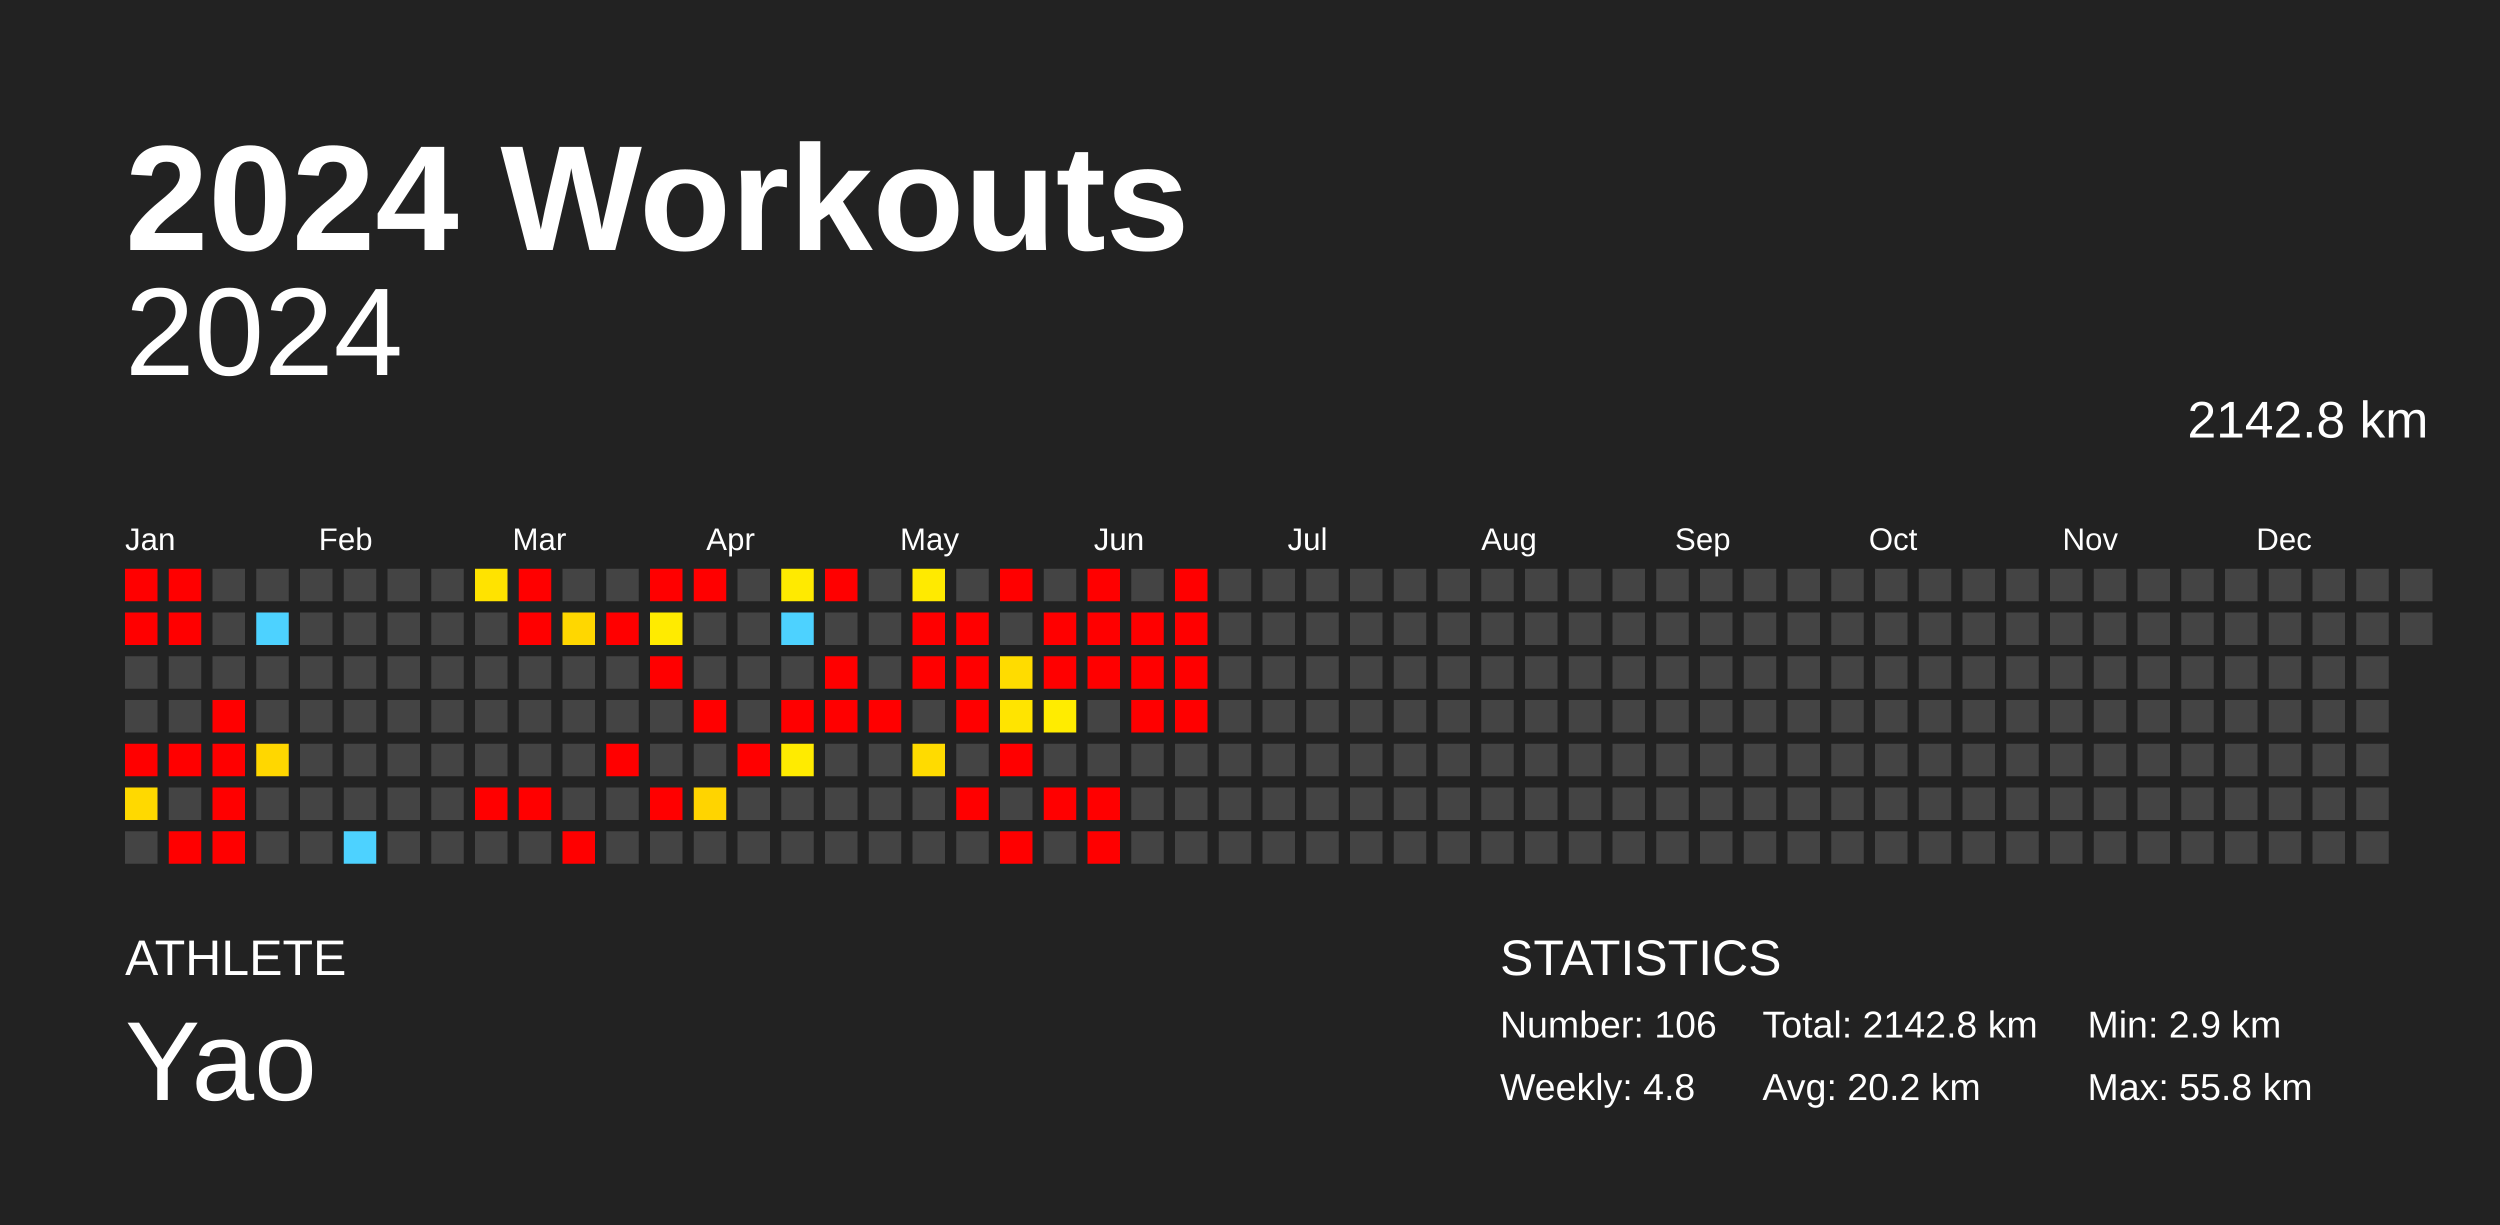
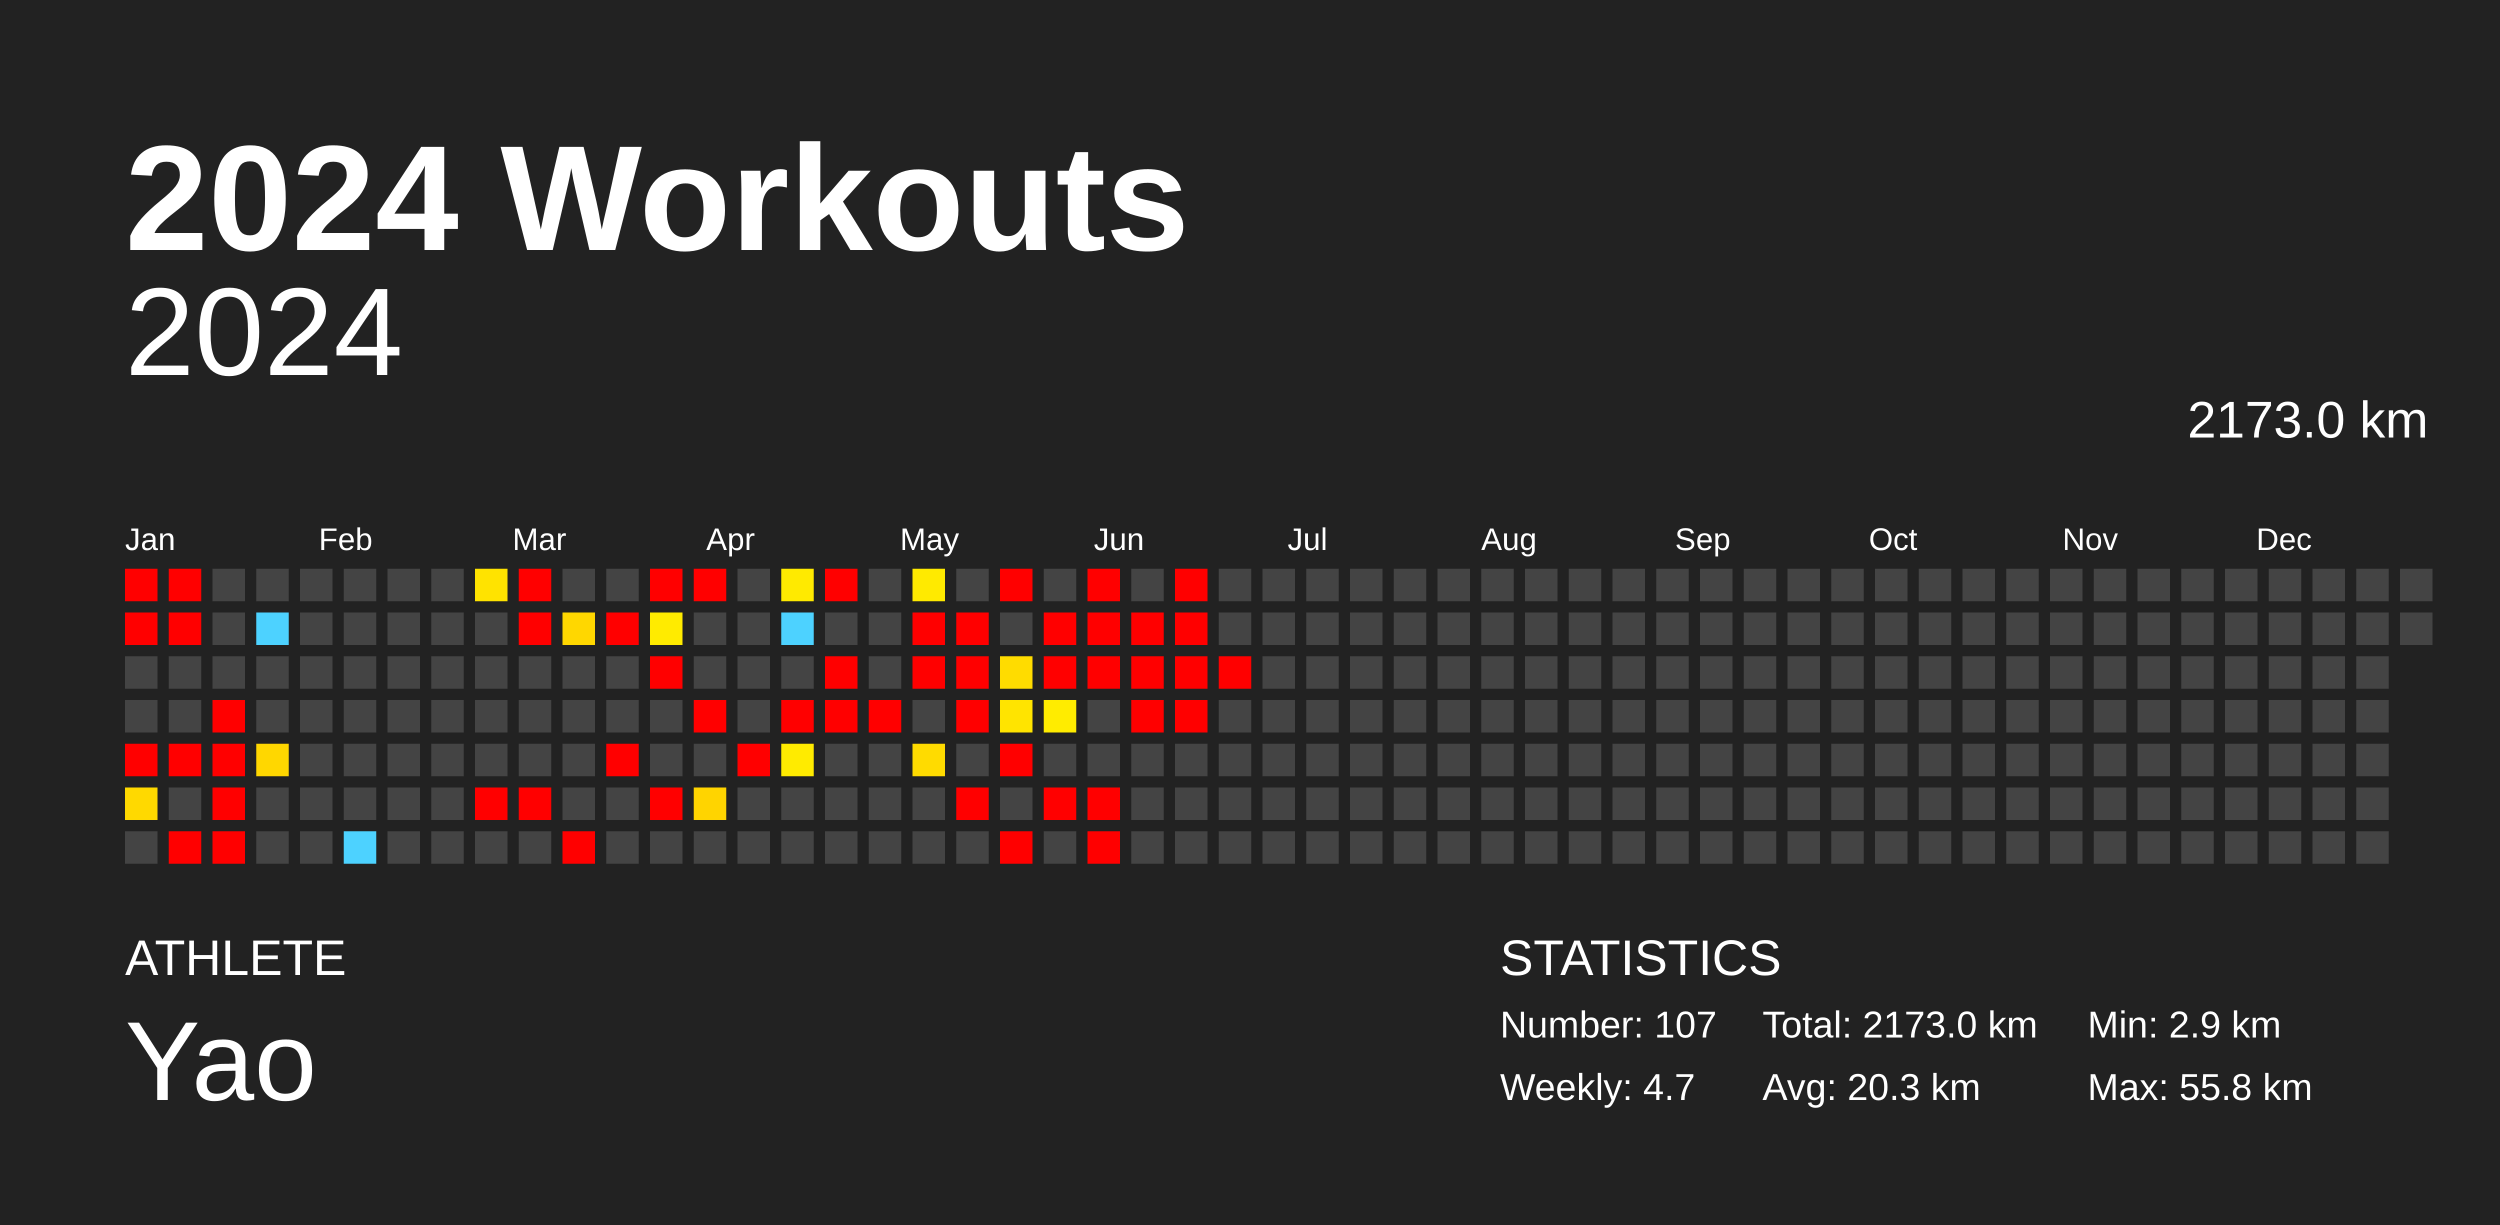
<svg xmlns="http://www.w3.org/2000/svg" baseProfile="full" height="98mm" version="1.1" viewBox="0,0,200,98" width="200mm">
  <defs />
  <rect fill="#222222" height="98" width="200" x="0" y="0" />
  <text fill="#FFFFFF" style="font-size:12px; font-family:Arial; font-weight:bold;" x="10" y="20">2024 Workouts</text>
  <text fill="#FFFFFF" style="font-size:4px; font-family:Arial" x="10" y="78">ATHLETE</text>
  <text fill="#FFFFFF" style="font-size:9px; font-family:Arial" x="10" y="88">Yao</text>
  <text fill="#FFFFFF" style="font-size:4px; font-family:Arial" x="120" y="78">STATISTICS</text>
-   <text fill="#FFFFFF" style="font-size:3px; font-family:Arial" x="120" y="83">Number: 106</text>
-   <text fill="#FFFFFF" style="font-size:3px; font-family:Arial" x="120" y="88">Weekly: 4.8</text>
-   <text fill="#FFFFFF" style="font-size:3px; font-family:Arial" x="141" y="83">Total: 2142.8 km</text>
-   <text fill="#FFFFFF" style="font-size:3px; font-family:Arial" x="141" y="88">Avg: 20.2 km</text>
+   <text fill="#FFFFFF" style="font-size:3px; font-family:Arial" x="120" y="83">Number: 107</text>
+   <text fill="#FFFFFF" style="font-size:3px; font-family:Arial" x="120" y="88">Weekly: 4.7</text>
+   <text fill="#FFFFFF" style="font-size:3px; font-family:Arial" x="141" y="83">Total: 2173.0 km</text>
+   <text fill="#FFFFFF" style="font-size:3px; font-family:Arial" x="141" y="88">Avg: 20.3 km</text>
  <text fill="#FFFFFF" style="font-size:3px; font-family:Arial" x="167" y="83">Min: 2.9 km</text>
  <text fill="#FFFFFF" style="font-size:3px; font-family:Arial" x="167" y="88">Max: 55.8 km</text>
  <text alignment-baseline="hanging" fill="#FFFFFF" style="font-size:10.0px; font-family:Arial;" x="10" y="30">2024</text>
-   <text alignment-baseline="hanging" fill="#FFFFFF" style="font-size:4.125px; font-family:Arial;" x="175" y="35">2142.8 km</text>
+   <text alignment-baseline="hanging" fill="#FFFFFF" style="font-size:4.125px; font-family:Arial;" x="175" y="35">2173.0 km</text>
  <text fill="#FFFFFF" style="font-size:2.5px; font-family:Arial" x="10.0" y="44">Jan</text>
  <text fill="#FFFFFF" style="font-size:2.5px; font-family:Arial" x="25.5" y="44">Feb</text>
  <text fill="#FFFFFF" style="font-size:2.5px; font-family:Arial" x="41.0" y="44">Mar</text>
  <text fill="#FFFFFF" style="font-size:2.5px; font-family:Arial" x="56.5" y="44">Apr</text>
  <text fill="#FFFFFF" style="font-size:2.5px; font-family:Arial" x="72.0" y="44">May</text>
  <text fill="#FFFFFF" style="font-size:2.5px; font-family:Arial" x="87.5" y="44">Jun</text>
  <text fill="#FFFFFF" style="font-size:2.5px; font-family:Arial" x="103.0" y="44">Jul</text>
  <text fill="#FFFFFF" style="font-size:2.5px; font-family:Arial" x="118.5" y="44">Aug</text>
  <text fill="#FFFFFF" style="font-size:2.5px; font-family:Arial" x="134.0" y="44">Sep</text>
  <text fill="#FFFFFF" style="font-size:2.5px; font-family:Arial" x="149.5" y="44">Oct</text>
  <text fill="#FFFFFF" style="font-size:2.5px; font-family:Arial" x="165.0" y="44">Nov</text>
  <text fill="#FFFFFF" style="font-size:2.5px; font-family:Arial" x="180.5" y="44">Dec</text>
  <rect fill="red" height="2.6" width="2.6" x="10.0" y="45.5" />
  <rect fill="red" height="2.6" width="2.6" x="10.0" y="49.0" />
  <rect fill="#444444" height="2.6" width="2.6" x="10.0" y="52.5" />
  <rect fill="#444444" height="2.6" width="2.6" x="10.0" y="56.0" />
  <rect fill="red" height="2.6" width="2.6" x="10.0" y="59.5" />
  <rect fill="#ffd900" height="2.6" width="2.6" x="10.0" y="63.0" />
  <rect fill="#444444" height="2.6" width="2.6" x="10.0" y="66.5" />
  <rect fill="red" height="2.6" width="2.6" x="13.5" y="45.5" />
  <rect fill="red" height="2.6" width="2.6" x="13.5" y="49.0" />
  <rect fill="#444444" height="2.6" width="2.6" x="13.5" y="52.5" />
  <rect fill="#444444" height="2.6" width="2.6" x="13.5" y="56.0" />
  <rect fill="red" height="2.6" width="2.6" x="13.5" y="59.5" />
  <rect fill="#444444" height="2.6" width="2.6" x="13.5" y="63.0" />
  <rect fill="red" height="2.6" width="2.6" x="13.5" y="66.5" />
  <rect fill="#444444" height="2.6" width="2.6" x="17.0" y="45.5" />
  <rect fill="#444444" height="2.6" width="2.6" x="17.0" y="49.0" />
  <rect fill="#444444" height="2.6" width="2.6" x="17.0" y="52.5" />
  <rect fill="red" height="2.6" width="2.6" x="17.0" y="56.0" />
  <rect fill="red" height="2.6" width="2.6" x="17.0" y="59.5" />
  <rect fill="red" height="2.6" width="2.6" x="17.0" y="63.0" />
  <rect fill="red" height="2.6" width="2.6" x="17.0" y="66.5" />
  <rect fill="#444444" height="2.6" width="2.6" x="20.5" y="45.5" />
  <rect fill="#4dd2ff" height="2.6" width="2.6" x="20.5" y="49.0" />
  <rect fill="#444444" height="2.6" width="2.6" x="20.5" y="52.5" />
  <rect fill="#444444" height="2.6" width="2.6" x="20.5" y="56.0" />
  <rect fill="#ffd700" height="2.6" width="2.6" x="20.5" y="59.5" />
  <rect fill="#444444" height="2.6" width="2.6" x="20.5" y="63.0" />
  <rect fill="#444444" height="2.6" width="2.6" x="20.5" y="66.5" />
  <rect fill="#444444" height="2.6" width="2.6" x="24.0" y="45.5" />
  <rect fill="#444444" height="2.6" width="2.6" x="24.0" y="49.0" />
  <rect fill="#444444" height="2.6" width="2.6" x="24.0" y="52.5" />
  <rect fill="#444444" height="2.6" width="2.6" x="24.0" y="56.0" />
  <rect fill="#444444" height="2.6" width="2.6" x="24.0" y="59.5" />
  <rect fill="#444444" height="2.6" width="2.6" x="24.0" y="63.0" />
  <rect fill="#444444" height="2.6" width="2.6" x="24.0" y="66.5" />
  <rect fill="#444444" height="2.6" width="2.6" x="27.5" y="45.5" />
  <rect fill="#444444" height="2.6" width="2.6" x="27.5" y="49.0" />
  <rect fill="#444444" height="2.6" width="2.6" x="27.5" y="52.5" />
  <rect fill="#444444" height="2.6" width="2.6" x="27.5" y="56.0" />
  <rect fill="#444444" height="2.6" width="2.6" x="27.5" y="59.5" />
  <rect fill="#444444" height="2.6" width="2.6" x="27.5" y="63.0" />
  <rect fill="#4dd2ff" height="2.6" width="2.6" x="27.5" y="66.5" />
  <rect fill="#444444" height="2.6" width="2.6" x="31.0" y="45.5" />
  <rect fill="#444444" height="2.6" width="2.6" x="31.0" y="49.0" />
  <rect fill="#444444" height="2.6" width="2.6" x="31.0" y="52.5" />
  <rect fill="#444444" height="2.6" width="2.6" x="31.0" y="56.0" />
  <rect fill="#444444" height="2.6" width="2.6" x="31.0" y="59.5" />
  <rect fill="#444444" height="2.6" width="2.6" x="31.0" y="63.0" />
  <rect fill="#444444" height="2.6" width="2.6" x="31.0" y="66.5" />
  <rect fill="#444444" height="2.6" width="2.6" x="34.5" y="45.5" />
  <rect fill="#444444" height="2.6" width="2.6" x="34.5" y="49.0" />
  <rect fill="#444444" height="2.6" width="2.6" x="34.5" y="52.5" />
  <rect fill="#444444" height="2.6" width="2.6" x="34.5" y="56.0" />
  <rect fill="#444444" height="2.6" width="2.6" x="34.5" y="59.5" />
  <rect fill="#444444" height="2.6" width="2.6" x="34.5" y="63.0" />
  <rect fill="#444444" height="2.6" width="2.6" x="34.5" y="66.5" />
  <rect fill="#ffe300" height="2.6" width="2.6" x="38.0" y="45.5" />
  <rect fill="#444444" height="2.6" width="2.6" x="38.0" y="49.0" />
  <rect fill="#444444" height="2.6" width="2.6" x="38.0" y="52.5" />
  <rect fill="#444444" height="2.6" width="2.6" x="38.0" y="56.0" />
  <rect fill="#444444" height="2.6" width="2.6" x="38.0" y="59.5" />
  <rect fill="red" height="2.6" width="2.6" x="38.0" y="63.0" />
  <rect fill="#444444" height="2.6" width="2.6" x="38.0" y="66.5" />
  <rect fill="red" height="2.6" width="2.6" x="41.5" y="45.5" />
  <rect fill="red" height="2.6" width="2.6" x="41.5" y="49.0" />
  <rect fill="#444444" height="2.6" width="2.6" x="41.5" y="52.5" />
  <rect fill="#444444" height="2.6" width="2.6" x="41.5" y="56.0" />
  <rect fill="#444444" height="2.6" width="2.6" x="41.5" y="59.5" />
  <rect fill="red" height="2.6" width="2.6" x="41.5" y="63.0" />
  <rect fill="#444444" height="2.6" width="2.6" x="41.5" y="66.5" />
  <rect fill="#444444" height="2.6" width="2.6" x="45.0" y="45.5" />
  <rect fill="#ffd700" height="2.6" width="2.6" x="45.0" y="49.0" />
  <rect fill="#444444" height="2.6" width="2.6" x="45.0" y="52.5" />
  <rect fill="#444444" height="2.6" width="2.6" x="45.0" y="56.0" />
  <rect fill="#444444" height="2.6" width="2.6" x="45.0" y="59.5" />
  <rect fill="#444444" height="2.6" width="2.6" x="45.0" y="63.0" />
  <rect fill="red" height="2.6" width="2.6" x="45.0" y="66.5" />
  <rect fill="#444444" height="2.6" width="2.6" x="48.5" y="45.5" />
  <rect fill="red" height="2.6" width="2.6" x="48.5" y="49.0" />
  <rect fill="#444444" height="2.6" width="2.6" x="48.5" y="52.5" />
  <rect fill="#444444" height="2.6" width="2.6" x="48.5" y="56.0" />
  <rect fill="red" height="2.6" width="2.6" x="48.5" y="59.5" />
  <rect fill="#444444" height="2.6" width="2.6" x="48.5" y="63.0" />
  <rect fill="#444444" height="2.6" width="2.6" x="48.5" y="66.5" />
  <rect fill="red" height="2.6" width="2.6" x="52.0" y="45.5" />
  <rect fill="#ffeb00" height="2.6" width="2.6" x="52.0" y="49.0" />
  <rect fill="red" height="2.6" width="2.6" x="52.0" y="52.5" />
  <rect fill="#444444" height="2.6" width="2.6" x="52.0" y="56.0" />
  <rect fill="#444444" height="2.6" width="2.6" x="52.0" y="59.5" />
  <rect fill="red" height="2.6" width="2.6" x="52.0" y="63.0" />
  <rect fill="#444444" height="2.6" width="2.6" x="52.0" y="66.5" />
  <rect fill="red" height="2.6" width="2.6" x="55.5" y="45.5" />
  <rect fill="#444444" height="2.6" width="2.6" x="55.5" y="49.0" />
  <rect fill="#444444" height="2.6" width="2.6" x="55.5" y="52.5" />
  <rect fill="red" height="2.6" width="2.6" x="55.5" y="56.0" />
  <rect fill="#444444" height="2.6" width="2.6" x="55.5" y="59.5" />
  <rect fill="#ffd400" height="2.6" width="2.6" x="55.5" y="63.0" />
  <rect fill="#444444" height="2.6" width="2.6" x="55.5" y="66.5" />
  <rect fill="#444444" height="2.6" width="2.6" x="59.0" y="45.5" />
  <rect fill="#444444" height="2.6" width="2.6" x="59.0" y="49.0" />
  <rect fill="#444444" height="2.6" width="2.6" x="59.0" y="52.5" />
  <rect fill="#444444" height="2.6" width="2.6" x="59.0" y="56.0" />
  <rect fill="red" height="2.6" width="2.6" x="59.0" y="59.5" />
  <rect fill="#444444" height="2.6" width="2.6" x="59.0" y="63.0" />
  <rect fill="#444444" height="2.6" width="2.6" x="59.0" y="66.5" />
  <rect fill="#ffea00" height="2.6" width="2.6" x="62.5" y="45.5" />
  <rect fill="#4dd2ff" height="2.6" width="2.6" x="62.5" y="49.0" />
  <rect fill="#444444" height="2.6" width="2.6" x="62.5" y="52.5" />
  <rect fill="red" height="2.6" width="2.6" x="62.5" y="56.0" />
  <rect fill="#ffeb00" height="2.6" width="2.6" x="62.5" y="59.5" />
  <rect fill="#444444" height="2.6" width="2.6" x="62.5" y="63.0" />
  <rect fill="#444444" height="2.6" width="2.6" x="62.5" y="66.5" />
  <rect fill="red" height="2.6" width="2.6" x="66.0" y="45.5" />
  <rect fill="#444444" height="2.6" width="2.6" x="66.0" y="49.0" />
  <rect fill="red" height="2.6" width="2.6" x="66.0" y="52.5" />
  <rect fill="red" height="2.6" width="2.6" x="66.0" y="56.0" />
  <rect fill="#444444" height="2.6" width="2.6" x="66.0" y="59.5" />
  <rect fill="#444444" height="2.6" width="2.6" x="66.0" y="63.0" />
  <rect fill="#444444" height="2.6" width="2.6" x="66.0" y="66.5" />
  <rect fill="#444444" height="2.6" width="2.6" x="69.5" y="45.5" />
  <rect fill="#444444" height="2.6" width="2.6" x="69.5" y="49.0" />
  <rect fill="#444444" height="2.6" width="2.6" x="69.5" y="52.5" />
  <rect fill="red" height="2.6" width="2.6" x="69.5" y="56.0" />
  <rect fill="#444444" height="2.6" width="2.6" x="69.5" y="59.5" />
  <rect fill="#444444" height="2.6" width="2.6" x="69.5" y="63.0" />
  <rect fill="#444444" height="2.6" width="2.6" x="69.5" y="66.5" />
  <rect fill="#ffea00" height="2.6" width="2.6" x="73.0" y="45.5" />
  <rect fill="red" height="2.6" width="2.6" x="73.0" y="49.0" />
  <rect fill="red" height="2.6" width="2.6" x="73.0" y="52.5" />
  <rect fill="#444444" height="2.6" width="2.6" x="73.0" y="56.0" />
  <rect fill="#ffdb00" height="2.6" width="2.6" x="73.0" y="59.5" />
  <rect fill="#444444" height="2.6" width="2.6" x="73.0" y="63.0" />
  <rect fill="#444444" height="2.6" width="2.6" x="73.0" y="66.5" />
  <rect fill="#444444" height="2.6" width="2.6" x="76.5" y="45.5" />
  <rect fill="red" height="2.6" width="2.6" x="76.5" y="49.0" />
  <rect fill="red" height="2.6" width="2.6" x="76.5" y="52.5" />
  <rect fill="red" height="2.6" width="2.6" x="76.5" y="56.0" />
  <rect fill="#444444" height="2.6" width="2.6" x="76.5" y="59.5" />
  <rect fill="red" height="2.6" width="2.6" x="76.5" y="63.0" />
  <rect fill="#444444" height="2.6" width="2.6" x="76.5" y="66.5" />
  <rect fill="red" height="2.6" width="2.6" x="80.0" y="45.5" />
  <rect fill="#444444" height="2.6" width="2.6" x="80.0" y="49.0" />
  <rect fill="#ffdc00" height="2.6" width="2.6" x="80.0" y="52.5" />
  <rect fill="#ffe400" height="2.6" width="2.6" x="80.0" y="56.0" />
  <rect fill="red" height="2.6" width="2.6" x="80.0" y="59.5" />
  <rect fill="#444444" height="2.6" width="2.6" x="80.0" y="63.0" />
  <rect fill="red" height="2.6" width="2.6" x="80.0" y="66.5" />
  <rect fill="#444444" height="2.6" width="2.6" x="83.5" y="45.5" />
  <rect fill="red" height="2.6" width="2.6" x="83.5" y="49.0" />
  <rect fill="red" height="2.6" width="2.6" x="83.5" y="52.5" />
  <rect fill="#ffec00" height="2.6" width="2.6" x="83.5" y="56.0" />
  <rect fill="#444444" height="2.6" width="2.6" x="83.5" y="59.5" />
  <rect fill="red" height="2.6" width="2.6" x="83.5" y="63.0" />
  <rect fill="#444444" height="2.6" width="2.6" x="83.5" y="66.5" />
  <rect fill="red" height="2.6" width="2.6" x="87.0" y="45.5" />
  <rect fill="red" height="2.6" width="2.6" x="87.0" y="49.0" />
  <rect fill="red" height="2.6" width="2.6" x="87.0" y="52.5" />
  <rect fill="#444444" height="2.6" width="2.6" x="87.0" y="56.0" />
  <rect fill="#444444" height="2.6" width="2.6" x="87.0" y="59.5" />
  <rect fill="red" height="2.6" width="2.6" x="87.0" y="63.0" />
  <rect fill="red" height="2.6" width="2.6" x="87.0" y="66.5" />
  <rect fill="#444444" height="2.6" width="2.6" x="90.5" y="45.5" />
  <rect fill="red" height="2.6" width="2.6" x="90.5" y="49.0" />
  <rect fill="red" height="2.6" width="2.6" x="90.5" y="52.5" />
  <rect fill="red" height="2.6" width="2.6" x="90.5" y="56.0" />
  <rect fill="#444444" height="2.6" width="2.6" x="90.5" y="59.5" />
  <rect fill="#444444" height="2.6" width="2.6" x="90.5" y="63.0" />
  <rect fill="#444444" height="2.6" width="2.6" x="90.5" y="66.5" />
  <rect fill="red" height="2.6" width="2.6" x="94.0" y="45.5" />
  <rect fill="red" height="2.6" width="2.6" x="94.0" y="49.0" />
  <rect fill="red" height="2.6" width="2.6" x="94.0" y="52.5" />
  <rect fill="red" height="2.6" width="2.6" x="94.0" y="56.0" />
  <rect fill="#444444" height="2.6" width="2.6" x="94.0" y="59.5" />
  <rect fill="#444444" height="2.6" width="2.6" x="94.0" y="63.0" />
  <rect fill="#444444" height="2.6" width="2.6" x="94.0" y="66.5" />
  <rect fill="#444444" height="2.6" width="2.6" x="97.5" y="45.5" />
  <rect fill="#444444" height="2.6" width="2.6" x="97.5" y="49.0" />
-   <rect fill="#444444" height="2.6" width="2.6" x="97.5" y="52.5" />
+   <rect fill="red" height="2.6" width="2.6" x="97.5" y="52.5" />
  <rect fill="#444444" height="2.6" width="2.6" x="97.5" y="56.0" />
  <rect fill="#444444" height="2.6" width="2.6" x="97.5" y="59.5" />
  <rect fill="#444444" height="2.6" width="2.6" x="97.5" y="63.0" />
  <rect fill="#444444" height="2.6" width="2.6" x="97.5" y="66.5" />
  <rect fill="#444444" height="2.6" width="2.6" x="101.0" y="45.5" />
  <rect fill="#444444" height="2.6" width="2.6" x="101.0" y="49.0" />
  <rect fill="#444444" height="2.6" width="2.6" x="101.0" y="52.5" />
  <rect fill="#444444" height="2.6" width="2.6" x="101.0" y="56.0" />
  <rect fill="#444444" height="2.6" width="2.6" x="101.0" y="59.5" />
  <rect fill="#444444" height="2.6" width="2.6" x="101.0" y="63.0" />
  <rect fill="#444444" height="2.6" width="2.6" x="101.0" y="66.5" />
  <rect fill="#444444" height="2.6" width="2.6" x="104.5" y="45.5" />
  <rect fill="#444444" height="2.6" width="2.6" x="104.5" y="49.0" />
  <rect fill="#444444" height="2.6" width="2.6" x="104.5" y="52.5" />
  <rect fill="#444444" height="2.6" width="2.6" x="104.5" y="56.0" />
  <rect fill="#444444" height="2.6" width="2.6" x="104.5" y="59.5" />
  <rect fill="#444444" height="2.6" width="2.6" x="104.5" y="63.0" />
  <rect fill="#444444" height="2.6" width="2.6" x="104.5" y="66.5" />
  <rect fill="#444444" height="2.6" width="2.6" x="108.0" y="45.5" />
  <rect fill="#444444" height="2.6" width="2.6" x="108.0" y="49.0" />
  <rect fill="#444444" height="2.6" width="2.6" x="108.0" y="52.5" />
  <rect fill="#444444" height="2.6" width="2.6" x="108.0" y="56.0" />
  <rect fill="#444444" height="2.6" width="2.6" x="108.0" y="59.5" />
  <rect fill="#444444" height="2.6" width="2.6" x="108.0" y="63.0" />
  <rect fill="#444444" height="2.6" width="2.6" x="108.0" y="66.5" />
  <rect fill="#444444" height="2.6" width="2.6" x="111.5" y="45.5" />
  <rect fill="#444444" height="2.6" width="2.6" x="111.5" y="49.0" />
  <rect fill="#444444" height="2.6" width="2.6" x="111.5" y="52.5" />
  <rect fill="#444444" height="2.6" width="2.6" x="111.5" y="56.0" />
  <rect fill="#444444" height="2.6" width="2.6" x="111.5" y="59.5" />
  <rect fill="#444444" height="2.6" width="2.6" x="111.5" y="63.0" />
  <rect fill="#444444" height="2.6" width="2.6" x="111.5" y="66.5" />
  <rect fill="#444444" height="2.6" width="2.6" x="115.0" y="45.5" />
  <rect fill="#444444" height="2.6" width="2.6" x="115.0" y="49.0" />
  <rect fill="#444444" height="2.6" width="2.6" x="115.0" y="52.5" />
  <rect fill="#444444" height="2.6" width="2.6" x="115.0" y="56.0" />
  <rect fill="#444444" height="2.6" width="2.6" x="115.0" y="59.5" />
  <rect fill="#444444" height="2.6" width="2.6" x="115.0" y="63.0" />
  <rect fill="#444444" height="2.6" width="2.6" x="115.0" y="66.5" />
  <rect fill="#444444" height="2.6" width="2.6" x="118.5" y="45.5" />
  <rect fill="#444444" height="2.6" width="2.6" x="118.5" y="49.0" />
  <rect fill="#444444" height="2.6" width="2.6" x="118.5" y="52.5" />
  <rect fill="#444444" height="2.6" width="2.6" x="118.5" y="56.0" />
  <rect fill="#444444" height="2.6" width="2.6" x="118.5" y="59.5" />
  <rect fill="#444444" height="2.6" width="2.6" x="118.5" y="63.0" />
  <rect fill="#444444" height="2.6" width="2.6" x="118.5" y="66.5" />
  <rect fill="#444444" height="2.6" width="2.6" x="122.0" y="45.5" />
  <rect fill="#444444" height="2.6" width="2.6" x="122.0" y="49.0" />
  <rect fill="#444444" height="2.6" width="2.6" x="122.0" y="52.5" />
  <rect fill="#444444" height="2.6" width="2.6" x="122.0" y="56.0" />
  <rect fill="#444444" height="2.6" width="2.6" x="122.0" y="59.5" />
  <rect fill="#444444" height="2.6" width="2.6" x="122.0" y="63.0" />
  <rect fill="#444444" height="2.6" width="2.6" x="122.0" y="66.5" />
  <rect fill="#444444" height="2.6" width="2.6" x="125.5" y="45.5" />
  <rect fill="#444444" height="2.6" width="2.6" x="125.5" y="49.0" />
  <rect fill="#444444" height="2.6" width="2.6" x="125.5" y="52.5" />
  <rect fill="#444444" height="2.6" width="2.6" x="125.5" y="56.0" />
  <rect fill="#444444" height="2.6" width="2.6" x="125.5" y="59.5" />
  <rect fill="#444444" height="2.6" width="2.6" x="125.5" y="63.0" />
  <rect fill="#444444" height="2.6" width="2.6" x="125.5" y="66.5" />
  <rect fill="#444444" height="2.6" width="2.6" x="129.0" y="45.5" />
  <rect fill="#444444" height="2.6" width="2.6" x="129.0" y="49.0" />
  <rect fill="#444444" height="2.6" width="2.6" x="129.0" y="52.5" />
  <rect fill="#444444" height="2.6" width="2.6" x="129.0" y="56.0" />
  <rect fill="#444444" height="2.6" width="2.6" x="129.0" y="59.5" />
  <rect fill="#444444" height="2.6" width="2.6" x="129.0" y="63.0" />
  <rect fill="#444444" height="2.6" width="2.6" x="129.0" y="66.5" />
  <rect fill="#444444" height="2.6" width="2.6" x="132.5" y="45.5" />
  <rect fill="#444444" height="2.6" width="2.6" x="132.5" y="49.0" />
  <rect fill="#444444" height="2.6" width="2.6" x="132.5" y="52.5" />
  <rect fill="#444444" height="2.6" width="2.6" x="132.5" y="56.0" />
  <rect fill="#444444" height="2.6" width="2.6" x="132.5" y="59.5" />
  <rect fill="#444444" height="2.6" width="2.6" x="132.5" y="63.0" />
  <rect fill="#444444" height="2.6" width="2.6" x="132.5" y="66.5" />
  <rect fill="#444444" height="2.6" width="2.6" x="136.0" y="45.5" />
  <rect fill="#444444" height="2.6" width="2.6" x="136.0" y="49.0" />
  <rect fill="#444444" height="2.6" width="2.6" x="136.0" y="52.5" />
  <rect fill="#444444" height="2.6" width="2.6" x="136.0" y="56.0" />
  <rect fill="#444444" height="2.6" width="2.6" x="136.0" y="59.5" />
  <rect fill="#444444" height="2.6" width="2.6" x="136.0" y="63.0" />
  <rect fill="#444444" height="2.6" width="2.6" x="136.0" y="66.5" />
  <rect fill="#444444" height="2.6" width="2.6" x="139.5" y="45.5" />
  <rect fill="#444444" height="2.6" width="2.6" x="139.5" y="49.0" />
  <rect fill="#444444" height="2.6" width="2.6" x="139.5" y="52.5" />
  <rect fill="#444444" height="2.6" width="2.6" x="139.5" y="56.0" />
  <rect fill="#444444" height="2.6" width="2.6" x="139.5" y="59.5" />
  <rect fill="#444444" height="2.6" width="2.6" x="139.5" y="63.0" />
  <rect fill="#444444" height="2.6" width="2.6" x="139.5" y="66.5" />
  <rect fill="#444444" height="2.6" width="2.6" x="143.0" y="45.5" />
  <rect fill="#444444" height="2.6" width="2.6" x="143.0" y="49.0" />
  <rect fill="#444444" height="2.6" width="2.6" x="143.0" y="52.5" />
  <rect fill="#444444" height="2.6" width="2.6" x="143.0" y="56.0" />
  <rect fill="#444444" height="2.6" width="2.6" x="143.0" y="59.5" />
  <rect fill="#444444" height="2.6" width="2.6" x="143.0" y="63.0" />
  <rect fill="#444444" height="2.6" width="2.6" x="143.0" y="66.5" />
  <rect fill="#444444" height="2.6" width="2.6" x="146.5" y="45.5" />
  <rect fill="#444444" height="2.6" width="2.6" x="146.5" y="49.0" />
  <rect fill="#444444" height="2.6" width="2.6" x="146.5" y="52.5" />
  <rect fill="#444444" height="2.6" width="2.6" x="146.5" y="56.0" />
  <rect fill="#444444" height="2.6" width="2.6" x="146.5" y="59.5" />
  <rect fill="#444444" height="2.6" width="2.6" x="146.5" y="63.0" />
  <rect fill="#444444" height="2.6" width="2.6" x="146.5" y="66.5" />
  <rect fill="#444444" height="2.6" width="2.6" x="150.0" y="45.5" />
  <rect fill="#444444" height="2.6" width="2.6" x="150.0" y="49.0" />
  <rect fill="#444444" height="2.6" width="2.6" x="150.0" y="52.5" />
  <rect fill="#444444" height="2.6" width="2.6" x="150.0" y="56.0" />
  <rect fill="#444444" height="2.6" width="2.6" x="150.0" y="59.5" />
  <rect fill="#444444" height="2.6" width="2.6" x="150.0" y="63.0" />
  <rect fill="#444444" height="2.6" width="2.6" x="150.0" y="66.5" />
  <rect fill="#444444" height="2.6" width="2.6" x="153.5" y="45.5" />
  <rect fill="#444444" height="2.6" width="2.6" x="153.5" y="49.0" />
  <rect fill="#444444" height="2.6" width="2.6" x="153.5" y="52.5" />
  <rect fill="#444444" height="2.6" width="2.6" x="153.5" y="56.0" />
  <rect fill="#444444" height="2.6" width="2.6" x="153.5" y="59.5" />
  <rect fill="#444444" height="2.6" width="2.6" x="153.5" y="63.0" />
  <rect fill="#444444" height="2.6" width="2.6" x="153.5" y="66.5" />
  <rect fill="#444444" height="2.6" width="2.6" x="157.0" y="45.5" />
  <rect fill="#444444" height="2.6" width="2.6" x="157.0" y="49.0" />
  <rect fill="#444444" height="2.6" width="2.6" x="157.0" y="52.5" />
  <rect fill="#444444" height="2.6" width="2.6" x="157.0" y="56.0" />
  <rect fill="#444444" height="2.6" width="2.6" x="157.0" y="59.5" />
  <rect fill="#444444" height="2.6" width="2.6" x="157.0" y="63.0" />
  <rect fill="#444444" height="2.6" width="2.6" x="157.0" y="66.5" />
  <rect fill="#444444" height="2.6" width="2.6" x="160.5" y="45.5" />
  <rect fill="#444444" height="2.6" width="2.6" x="160.5" y="49.0" />
  <rect fill="#444444" height="2.6" width="2.6" x="160.5" y="52.5" />
  <rect fill="#444444" height="2.6" width="2.6" x="160.5" y="56.0" />
  <rect fill="#444444" height="2.6" width="2.6" x="160.5" y="59.5" />
  <rect fill="#444444" height="2.6" width="2.6" x="160.5" y="63.0" />
  <rect fill="#444444" height="2.6" width="2.6" x="160.5" y="66.5" />
  <rect fill="#444444" height="2.6" width="2.6" x="164.0" y="45.5" />
  <rect fill="#444444" height="2.6" width="2.6" x="164.0" y="49.0" />
  <rect fill="#444444" height="2.6" width="2.6" x="164.0" y="52.5" />
  <rect fill="#444444" height="2.6" width="2.6" x="164.0" y="56.0" />
  <rect fill="#444444" height="2.6" width="2.6" x="164.0" y="59.5" />
  <rect fill="#444444" height="2.6" width="2.6" x="164.0" y="63.0" />
  <rect fill="#444444" height="2.6" width="2.6" x="164.0" y="66.5" />
  <rect fill="#444444" height="2.6" width="2.6" x="167.5" y="45.5" />
  <rect fill="#444444" height="2.6" width="2.6" x="167.5" y="49.0" />
  <rect fill="#444444" height="2.6" width="2.6" x="167.5" y="52.5" />
  <rect fill="#444444" height="2.6" width="2.6" x="167.5" y="56.0" />
  <rect fill="#444444" height="2.6" width="2.6" x="167.5" y="59.5" />
  <rect fill="#444444" height="2.6" width="2.6" x="167.5" y="63.0" />
  <rect fill="#444444" height="2.6" width="2.6" x="167.5" y="66.5" />
  <rect fill="#444444" height="2.6" width="2.6" x="171.0" y="45.5" />
  <rect fill="#444444" height="2.6" width="2.6" x="171.0" y="49.0" />
  <rect fill="#444444" height="2.6" width="2.6" x="171.0" y="52.5" />
  <rect fill="#444444" height="2.6" width="2.6" x="171.0" y="56.0" />
  <rect fill="#444444" height="2.6" width="2.6" x="171.0" y="59.5" />
  <rect fill="#444444" height="2.6" width="2.6" x="171.0" y="63.0" />
  <rect fill="#444444" height="2.6" width="2.6" x="171.0" y="66.5" />
  <rect fill="#444444" height="2.6" width="2.6" x="174.5" y="45.5" />
  <rect fill="#444444" height="2.6" width="2.6" x="174.5" y="49.0" />
  <rect fill="#444444" height="2.6" width="2.6" x="174.5" y="52.5" />
  <rect fill="#444444" height="2.6" width="2.6" x="174.5" y="56.0" />
  <rect fill="#444444" height="2.6" width="2.6" x="174.5" y="59.5" />
  <rect fill="#444444" height="2.6" width="2.6" x="174.5" y="63.0" />
  <rect fill="#444444" height="2.6" width="2.6" x="174.5" y="66.5" />
  <rect fill="#444444" height="2.6" width="2.6" x="178.0" y="45.5" />
  <rect fill="#444444" height="2.6" width="2.6" x="178.0" y="49.0" />
  <rect fill="#444444" height="2.6" width="2.6" x="178.0" y="52.5" />
  <rect fill="#444444" height="2.6" width="2.6" x="178.0" y="56.0" />
  <rect fill="#444444" height="2.6" width="2.6" x="178.0" y="59.5" />
  <rect fill="#444444" height="2.6" width="2.6" x="178.0" y="63.0" />
  <rect fill="#444444" height="2.6" width="2.6" x="178.0" y="66.5" />
  <rect fill="#444444" height="2.6" width="2.6" x="181.5" y="45.5" />
  <rect fill="#444444" height="2.6" width="2.6" x="181.5" y="49.0" />
  <rect fill="#444444" height="2.6" width="2.6" x="181.5" y="52.5" />
  <rect fill="#444444" height="2.6" width="2.6" x="181.5" y="56.0" />
  <rect fill="#444444" height="2.6" width="2.6" x="181.5" y="59.5" />
  <rect fill="#444444" height="2.6" width="2.6" x="181.5" y="63.0" />
  <rect fill="#444444" height="2.6" width="2.6" x="181.5" y="66.5" />
  <rect fill="#444444" height="2.6" width="2.6" x="185.0" y="45.5" />
  <rect fill="#444444" height="2.6" width="2.6" x="185.0" y="49.0" />
  <rect fill="#444444" height="2.6" width="2.6" x="185.0" y="52.5" />
  <rect fill="#444444" height="2.6" width="2.6" x="185.0" y="56.0" />
  <rect fill="#444444" height="2.6" width="2.6" x="185.0" y="59.5" />
  <rect fill="#444444" height="2.6" width="2.6" x="185.0" y="63.0" />
  <rect fill="#444444" height="2.6" width="2.6" x="185.0" y="66.5" />
  <rect fill="#444444" height="2.6" width="2.6" x="188.5" y="45.5" />
  <rect fill="#444444" height="2.6" width="2.6" x="188.5" y="49.0" />
  <rect fill="#444444" height="2.6" width="2.6" x="188.5" y="52.5" />
  <rect fill="#444444" height="2.6" width="2.6" x="188.5" y="56.0" />
  <rect fill="#444444" height="2.6" width="2.6" x="188.5" y="59.5" />
  <rect fill="#444444" height="2.6" width="2.6" x="188.5" y="63.0" />
  <rect fill="#444444" height="2.6" width="2.6" x="188.5" y="66.5" />
  <rect fill="#444444" height="2.6" width="2.6" x="192.0" y="45.5" />
  <rect fill="#444444" height="2.6" width="2.6" x="192.0" y="49.0" />
</svg>
